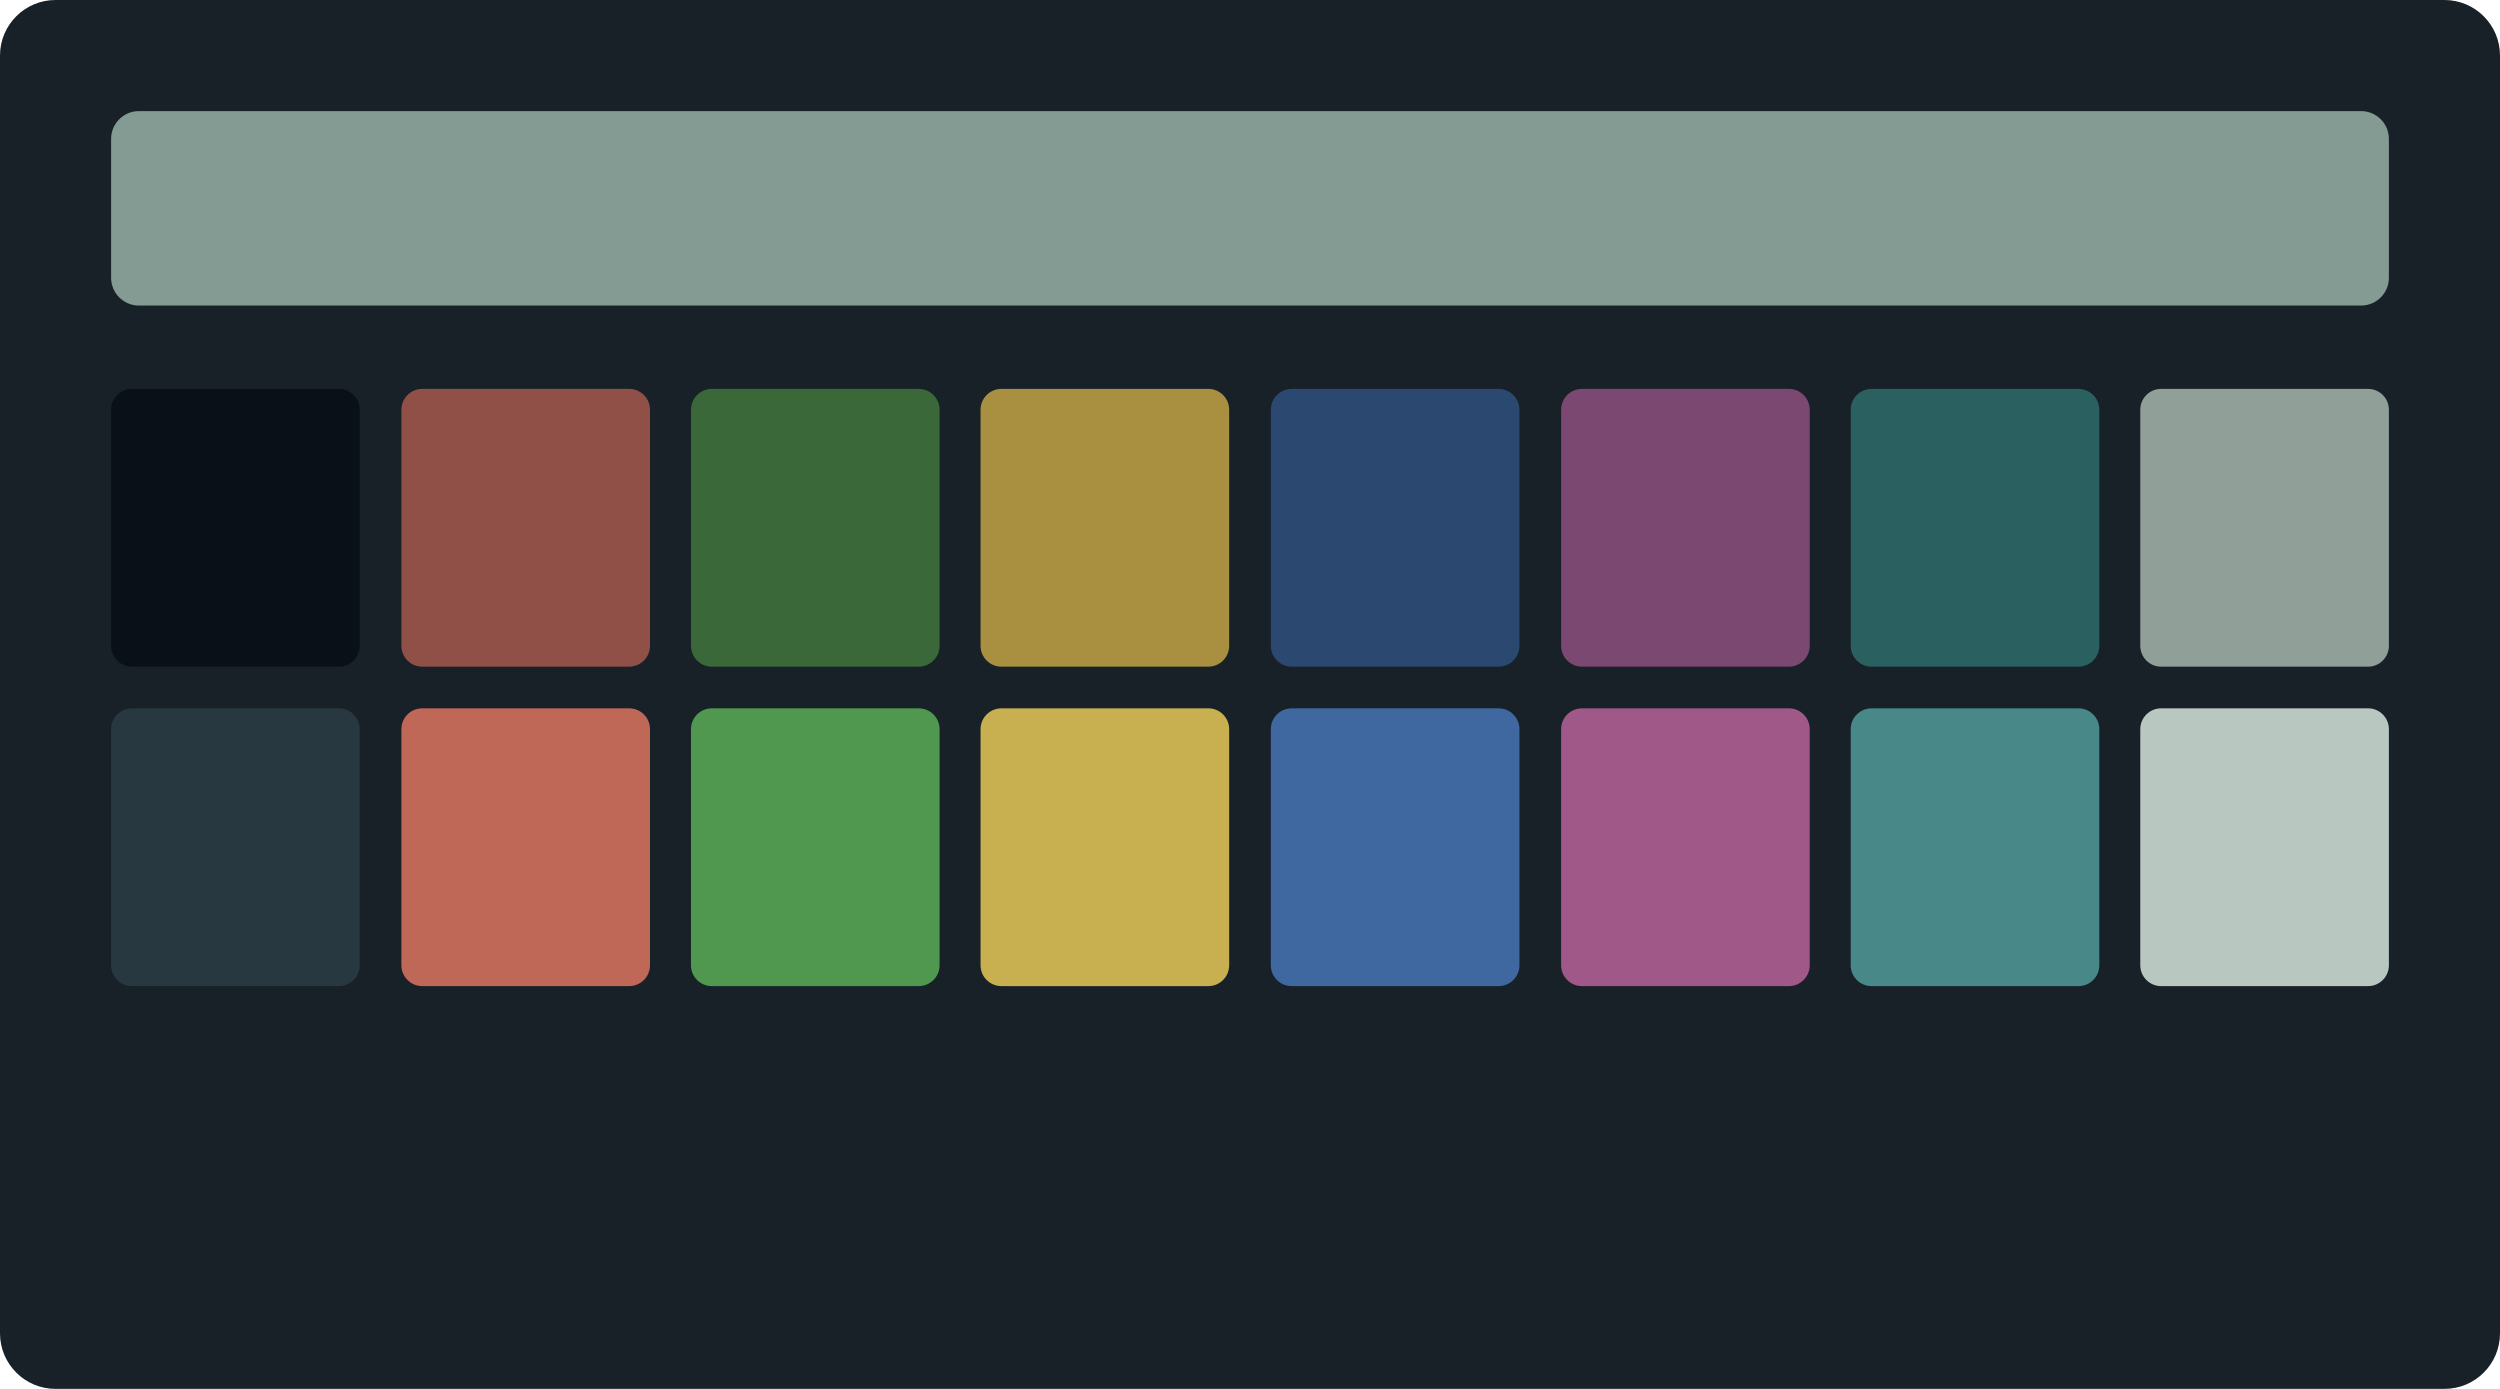
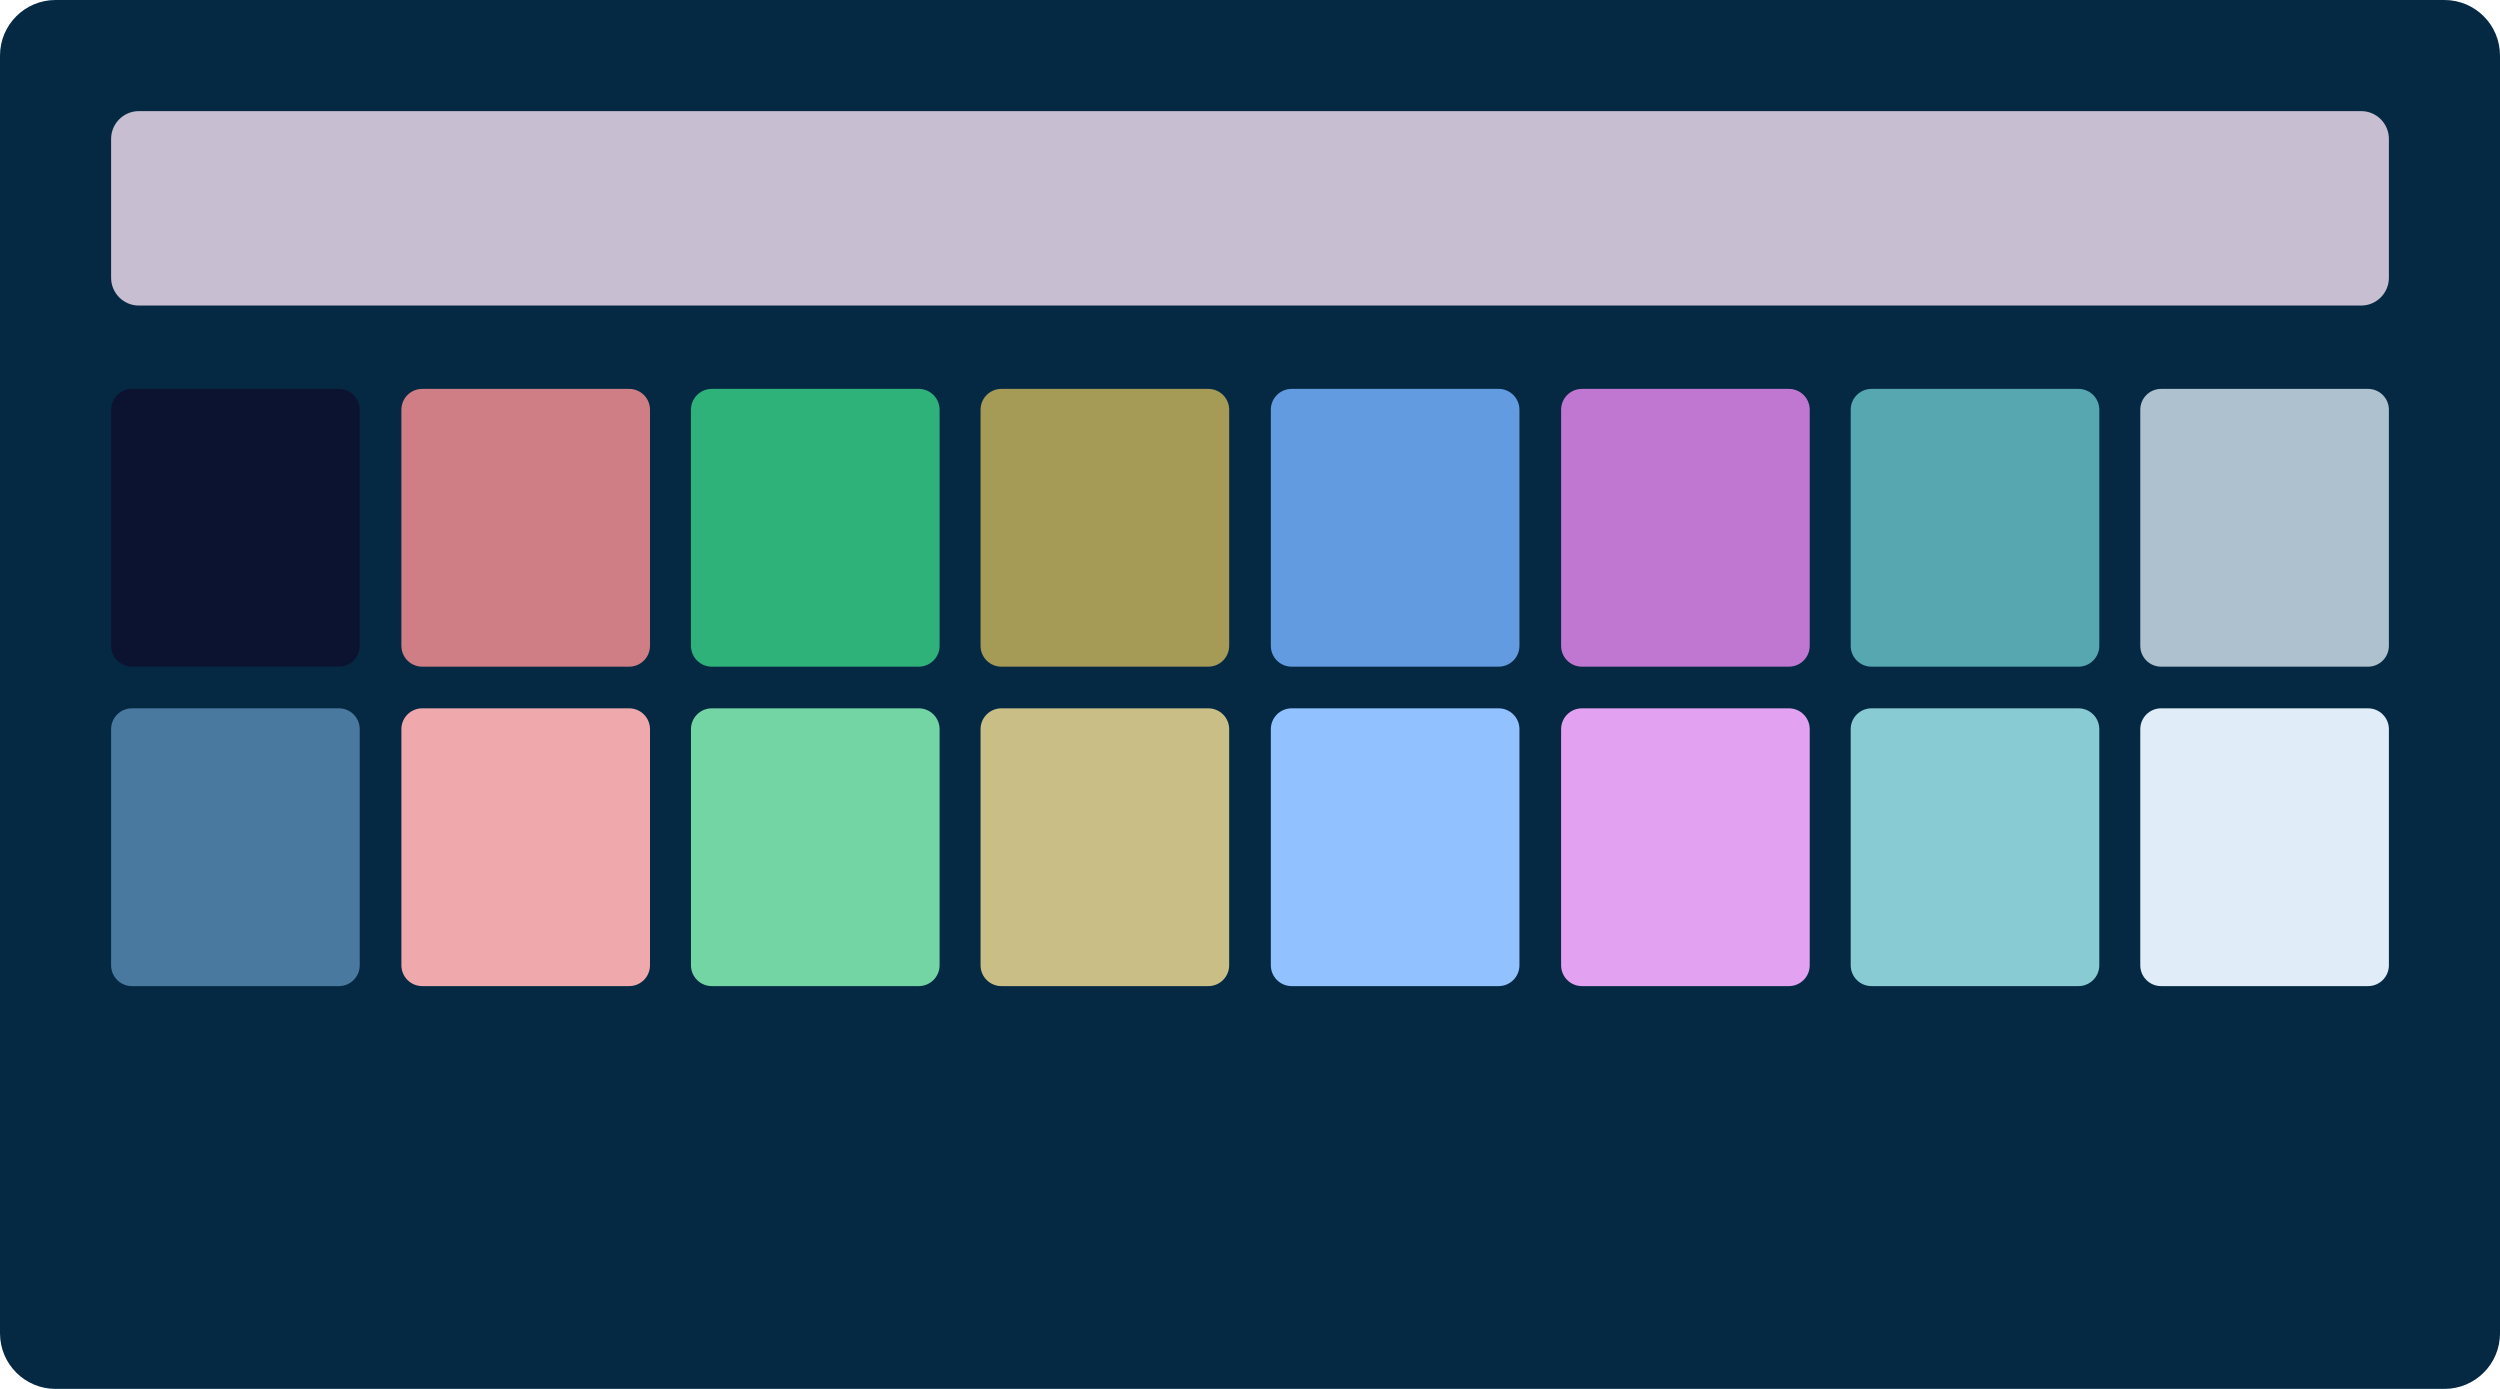
<svg xmlns="http://www.w3.org/2000/svg" width="360" height="200" viewBox="0 0 360 200">
-   <rect width="360" height="200" rx="8" fill="#182028" />
-   <rect x="16" y="16" width="328" height="28" rx="4" fill="#90a8a0" opacity="0.9" />
-   <rect x="16.0" y="56" width="35.8" height="40" rx="3" fill="#0a1018" />
-   <rect x="57.8" y="56" width="35.8" height="40" rx="3" fill="#905048" />
-   <rect x="99.5" y="56" width="35.8" height="40" rx="3" fill="#3a6838" />
-   <rect x="141.2" y="56" width="35.8" height="40" rx="3" fill="#a89040" />
-   <rect x="183.0" y="56" width="35.8" height="40" rx="3" fill="#2a4870" />
-   <rect x="224.8" y="56" width="35.8" height="40" rx="3" fill="#7a4870" />
-   <rect x="266.5" y="56" width="35.8" height="40" rx="3" fill="#2a6060" />
-   <rect x="308.2" y="56" width="35.8" height="40" rx="3" fill="#90a098" />
-   <rect x="16.0" y="102" width="35.8" height="40" rx="3" fill="#283840" />
-   <rect x="57.8" y="102" width="35.8" height="40" rx="3" fill="#c06858" />
-   <rect x="99.5" y="102" width="35.8" height="40" rx="3" fill="#509850" />
-   <rect x="141.2" y="102" width="35.8" height="40" rx="3" fill="#c8b050" />
-   <rect x="183.0" y="102" width="35.8" height="40" rx="3" fill="#4068a0" />
-   <rect x="224.8" y="102" width="35.8" height="40" rx="3" fill="#a05888" />
-   <rect x="266.5" y="102" width="35.8" height="40" rx="3" fill="#488888" />
-   <rect x="308.2" y="102" width="35.8" height="40" rx="3" fill="#b8c8c0" />
+   <rect width="360" height="200" rx="8" fill="#052942" />
+   <rect x="16" y="16" width="328" height="28" rx="4" fill="#ddcee1" opacity="0.9" />
+   <rect x="16.0" y="56" width="35.8" height="40" rx="3" fill="#0c1331" />
+   <rect x="57.8" y="56" width="35.8" height="40" rx="3" fill="#ce7e84" />
+   <rect x="99.5" y="56" width="35.8" height="40" rx="3" fill="#2eb27a" />
+   <rect x="141.2" y="56" width="35.8" height="40" rx="3" fill="#a59a56" />
+   <rect x="183.0" y="56" width="35.8" height="40" rx="3" fill="#639be1" />
+   <rect x="224.8" y="56" width="35.8" height="40" rx="3" fill="#c077d1" />
+   <rect x="266.5" y="56" width="35.8" height="40" rx="3" fill="#56a7b0" />
+   <rect x="308.2" y="56" width="35.8" height="40" rx="3" fill="#adc1cf" />
+   <rect x="16.0" y="102" width="35.8" height="40" rx="3" fill="#4a79a0" />
+   <rect x="57.8" y="102" width="35.8" height="40" rx="3" fill="#efa8ac" />
+   <rect x="99.5" y="102" width="35.8" height="40" rx="3" fill="#72d5a3" />
+   <rect x="141.2" y="102" width="35.8" height="40" rx="3" fill="#c9bf86" />
+   <rect x="183.0" y="102" width="35.8" height="40" rx="3" fill="#91c1ff" />
+   <rect x="224.8" y="102" width="35.8" height="40" rx="3" fill="#e2a2f1" />
+   <rect x="266.5" y="102" width="35.8" height="40" rx="3" fill="#88cbd3" />
+   <rect x="308.2" y="102" width="35.8" height="40" rx="3" fill="#e0edf8" />
</svg>
